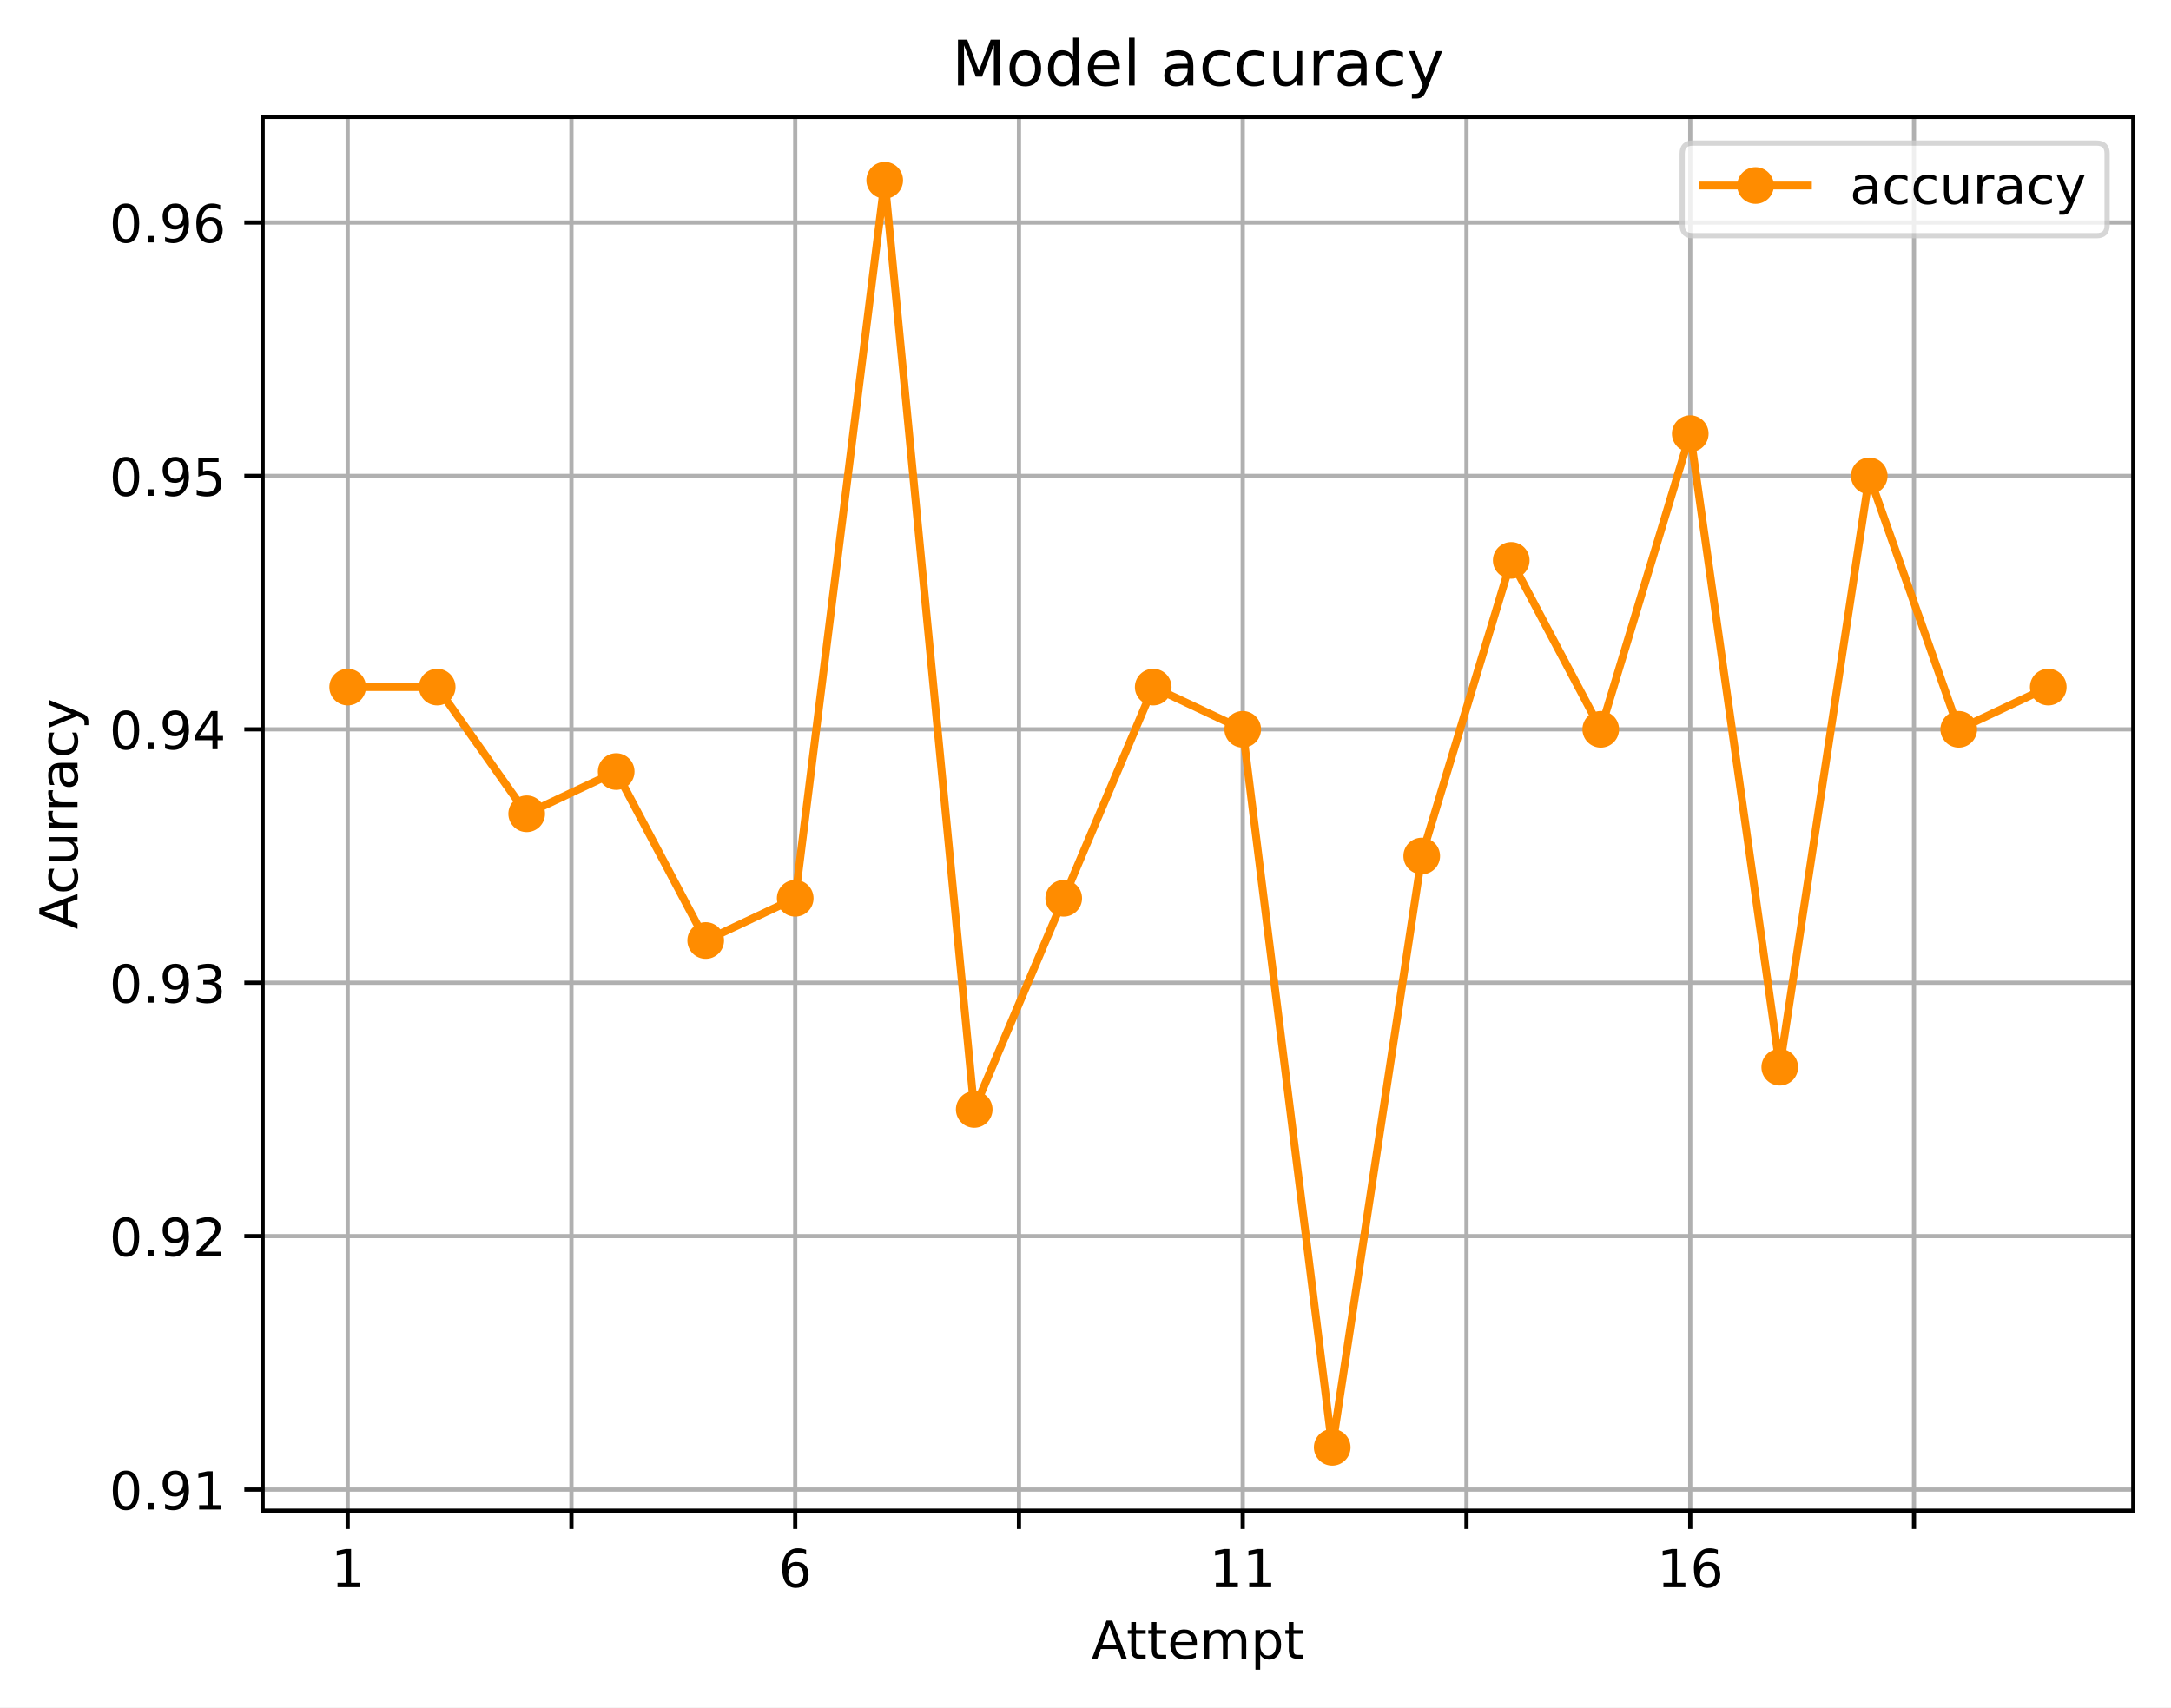
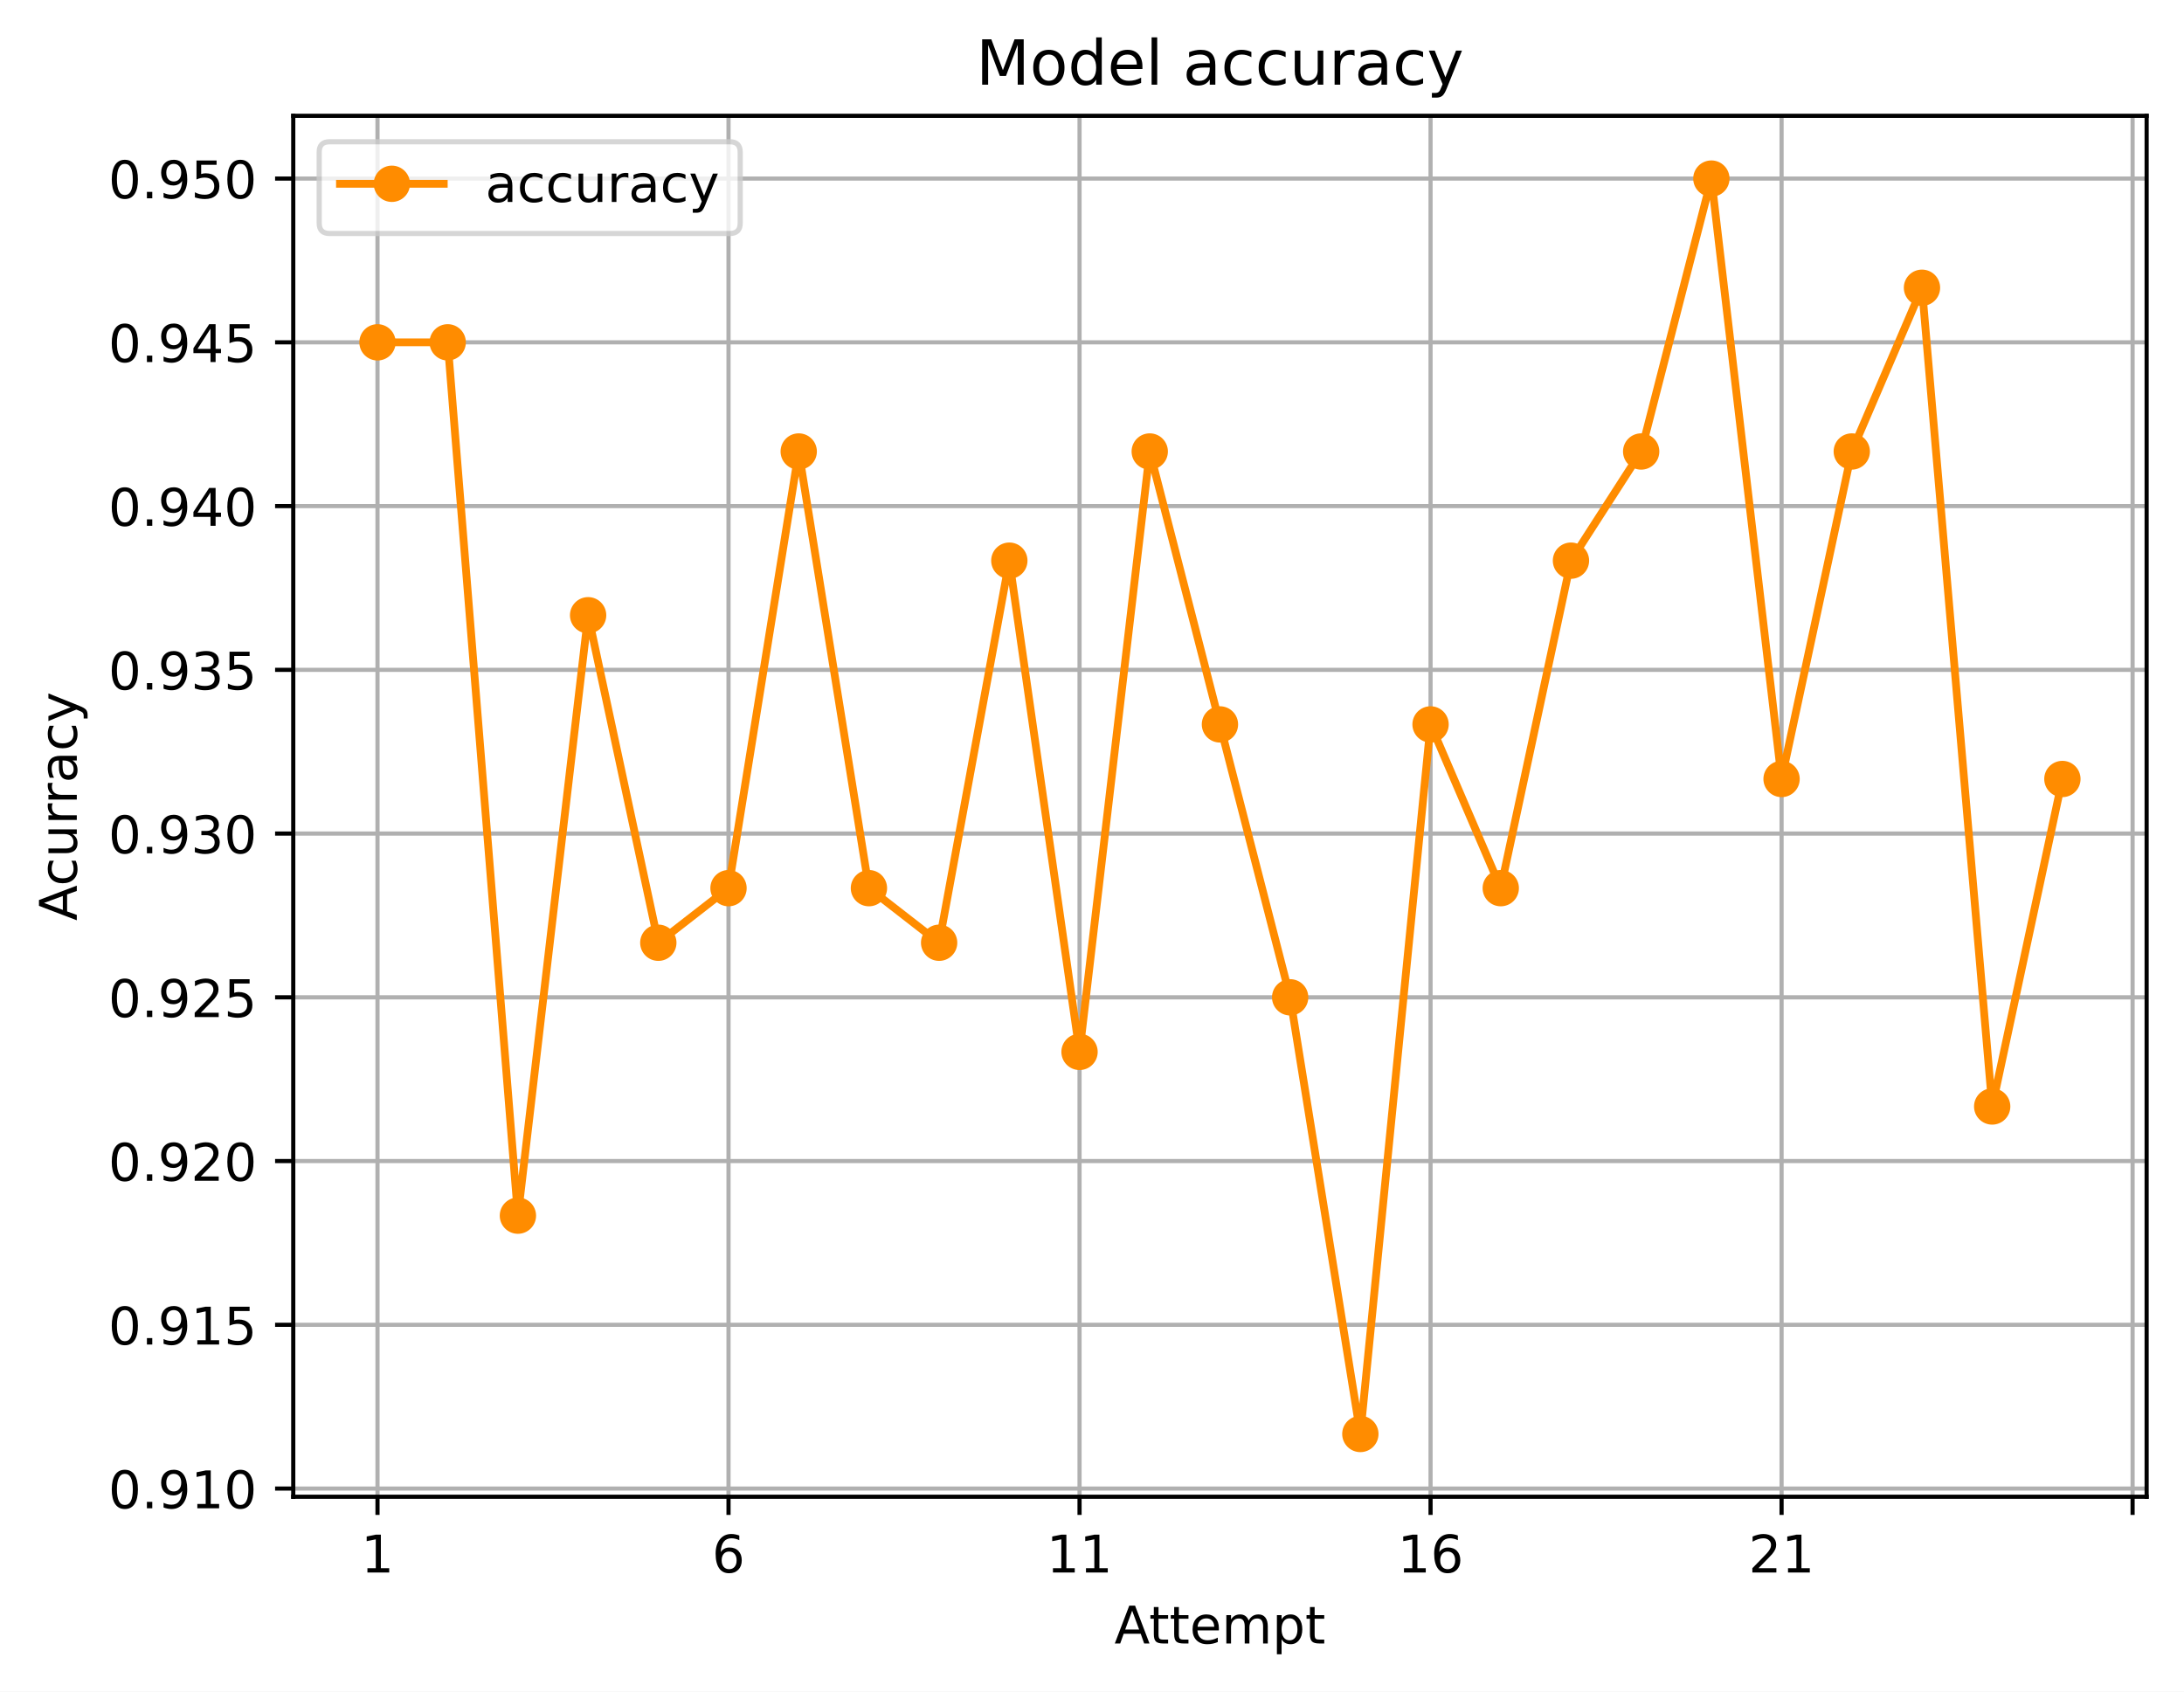
- <svg xmlns="http://www.w3.org/2000/svg" xmlns:xlink="http://www.w3.org/1999/xlink" width="414.464pt" height="325.986pt" viewBox="0 0 414.464 325.986" version="1.1">
+ <svg xmlns="http://www.w3.org/2000/svg" xmlns:xlink="http://www.w3.org/1999/xlink" width="420.826pt" height="325.986pt" viewBox="0 0 420.826 325.986" version="1.1">
  <defs>
    <style type="text/css">*{stroke-linejoin: round; stroke-linecap: butt}</style>
  </defs>
  <g id="figure_1">
    <g id="patch_1">
-       <path d="M 0 325.986  L 414.464 325.986  L 414.464 0  L 0 0  z " style="fill: #ffffff" />
+       <path d="M 0 325.986  L 420.826 325.986  L 420.826 0  L 0 0  z " style="fill: #ffffff" />
    </g>
    <g id="axes_1">
      <g id="patch_2">
-         <path d="M 50.144 288.43  L 407.264 288.43  L 407.264 22.318  L 50.144 22.318  z " style="fill: #ffffff" />
+         <path d="M 56.506 288.43  L 413.626 288.43  L 413.626 22.318  L 56.506 22.318  z " style="fill: #ffffff" />
      </g>
      <g id="matplotlib.axis_1">
        <g id="xtick_1">
          <g id="line2d_1">
-             <path d="M 66.376 288.43  L 66.376 22.318  " clip-path="url(#p075b3d9259)" style="fill: none; stroke: #b0b0b0; stroke-width: 0.8; stroke-linecap: square" />
+             <path d="M 72.739 288.43  L 72.739 22.318  " clip-path="url(#p41edab7255)" style="fill: none; stroke: #b0b0b0; stroke-width: 0.8; stroke-linecap: square" />
          </g>
          <g id="line2d_2">
            <defs>
-               <path id="mcced1c1864" d="M 0 0  L 0 3.5  " style="stroke: #000000; stroke-width: 0.8" />
+               <path id="m09be7377cf" d="M 0 0  L 0 3.5  " style="stroke: #000000; stroke-width: 0.8" />
            </defs>
            <g>
-               <use xlink:href="#mcced1c1864" x="66.376" y="288.43" style="stroke: #000000; stroke-width: 0.8" />
+               <use xlink:href="#m09be7377cf" x="72.739" y="288.43" style="stroke: #000000; stroke-width: 0.8" />
            </g>
          </g>
          <g id="text_1">
-             <g transform="translate(63.19523 303.0286) scale(0.1 -0.1)">
+             <g transform="translate(69.55773 303.0286) scale(0.1 -0.1)">
              <defs>
                <path id="DejaVuSans-31" d="M 794 531  L 1825 531  L 1825 4091  L 703 3866  L 703 4441  L 1819 4666  L 2450 4666  L 2450 531  L 3481 531  L 3481 0  L 794 0  L 794 531  z " transform="scale(0.015625)" />
              </defs>
              <use xlink:href="#DejaVuSans-31" />
            </g>
          </g>
        </g>
        <g id="xtick_2">
          <g id="line2d_3">
-             <path d="M 109.094 288.43  L 109.094 22.318  " clip-path="url(#p075b3d9259)" style="fill: none; stroke: #b0b0b0; stroke-width: 0.8; stroke-linecap: square" />
+             <path d="M 140.375 288.43  L 140.375 22.318  " clip-path="url(#p41edab7255)" style="fill: none; stroke: #b0b0b0; stroke-width: 0.8; stroke-linecap: square" />
          </g>
          <g id="line2d_4">
            <g>
-               <use xlink:href="#mcced1c1864" x="109.094" y="288.43" style="stroke: #000000; stroke-width: 0.8" />
+               <use xlink:href="#m09be7377cf" x="140.375" y="288.43" style="stroke: #000000; stroke-width: 0.8" />
+             </g>
+           </g>
+           <g id="text_2">
+             <g transform="translate(137.1941 303.0286) scale(0.1 -0.1)">
+               <defs>
+                 <path id="DejaVuSans-36" d="M 2113 2584  Q 1688 2584 1439 2293  Q 1191 2003 1191 1497  Q 1191 994 1439 701  Q 1688 409 2113 409  Q 2538 409 2786 701  Q 3034 994 3034 1497  Q 3034 2003 2786 2293  Q 2538 2584 2113 2584  z M 3366 4563  L 3366 3988  Q 3128 4100 2886 4159  Q 2644 4219 2406 4219  Q 1781 4219 1451 3797  Q 1122 3375 1075 2522  Q 1259 2794 1537 2939  Q 1816 3084 2150 3084  Q 2853 3084 3261 2657  Q 3669 2231 3669 1497  Q 3669 778 3244 343  Q 2819 -91 2113 -91  Q 1303 -91 875 529  Q 447 1150 447 2328  Q 447 3434 972 4092  Q 1497 4750 2381 4750  Q 2619 4750 2861 4703  Q 3103 4656 3366 4563  z " transform="scale(0.015625)" />
+               </defs>
+               <use xlink:href="#DejaVuSans-36" />
            </g>
          </g>
        </g>
        <g id="xtick_3">
          <g id="line2d_5">
-             <path d="M 151.812 288.43  L 151.812 22.318  " clip-path="url(#p075b3d9259)" style="fill: none; stroke: #b0b0b0; stroke-width: 0.8; stroke-linecap: square" />
+             <path d="M 208.012 288.43  L 208.012 22.318  " clip-path="url(#p41edab7255)" style="fill: none; stroke: #b0b0b0; stroke-width: 0.8; stroke-linecap: square" />
          </g>
          <g id="line2d_6">
            <g>
-               <use xlink:href="#mcced1c1864" x="151.812" y="288.43" style="stroke: #000000; stroke-width: 0.8" />
-             </g>
-           </g>
-           <g id="text_2">
-             <g transform="translate(148.6306 303.0286) scale(0.1 -0.1)">
-               <defs>
-                 <path id="DejaVuSans-36" d="M 2113 2584  Q 1688 2584 1439 2293  Q 1191 2003 1191 1497  Q 1191 994 1439 701  Q 1688 409 2113 409  Q 2538 409 2786 701  Q 3034 994 3034 1497  Q 3034 2003 2786 2293  Q 2538 2584 2113 2584  z M 3366 4563  L 3366 3988  Q 3128 4100 2886 4159  Q 2644 4219 2406 4219  Q 1781 4219 1451 3797  Q 1122 3375 1075 2522  Q 1259 2794 1537 2939  Q 1816 3084 2150 3084  Q 2853 3084 3261 2657  Q 3669 2231 3669 1497  Q 3669 778 3244 343  Q 2819 -91 2113 -91  Q 1303 -91 875 529  Q 447 1150 447 2328  Q 447 3434 972 4092  Q 1497 4750 2381 4750  Q 2619 4750 2861 4703  Q 3103 4656 3366 4563  z " transform="scale(0.015625)" />
-               </defs>
-               <use xlink:href="#DejaVuSans-36" />
+               <use xlink:href="#m09be7377cf" x="208.012" y="288.43" style="stroke: #000000; stroke-width: 0.8" />
+             </g>
+           </g>
+           <g id="text_3">
+             <g transform="translate(201.6492 303.0286) scale(0.1 -0.1)">
+               <use xlink:href="#DejaVuSans-31" />
+               <use xlink:href="#DejaVuSans-31" x="63.623" />
            </g>
          </g>
        </g>
        <g id="xtick_4">
          <g id="line2d_7">
-             <path d="M 194.53 288.43  L 194.53 22.318  " clip-path="url(#p075b3d9259)" style="fill: none; stroke: #b0b0b0; stroke-width: 0.8; stroke-linecap: square" />
+             <path d="M 275.648 288.43  L 275.648 22.318  " clip-path="url(#p41edab7255)" style="fill: none; stroke: #b0b0b0; stroke-width: 0.8; stroke-linecap: square" />
          </g>
          <g id="line2d_8">
            <g>
-               <use xlink:href="#mcced1c1864" x="194.53" y="288.43" style="stroke: #000000; stroke-width: 0.8" />
+               <use xlink:href="#m09be7377cf" x="275.648" y="288.43" style="stroke: #000000; stroke-width: 0.8" />
+             </g>
+           </g>
+           <g id="text_4">
+             <g transform="translate(269.2856 303.0286) scale(0.1 -0.1)">
+               <use xlink:href="#DejaVuSans-31" />
+               <use xlink:href="#DejaVuSans-36" x="63.623" />
            </g>
          </g>
        </g>
        <g id="xtick_5">
          <g id="line2d_9">
-             <path d="M 237.247 288.43  L 237.247 22.318  " clip-path="url(#p075b3d9259)" style="fill: none; stroke: #b0b0b0; stroke-width: 0.8; stroke-linecap: square" />
+             <path d="M 343.284 288.43  L 343.284 22.318  " clip-path="url(#p41edab7255)" style="fill: none; stroke: #b0b0b0; stroke-width: 0.8; stroke-linecap: square" />
          </g>
          <g id="line2d_10">
            <g>
-               <use xlink:href="#mcced1c1864" x="237.247" y="288.43" style="stroke: #000000; stroke-width: 0.8" />
-             </g>
-           </g>
-           <g id="text_3">
-             <g transform="translate(230.8848 303.0286) scale(0.1 -0.1)">
-               <use xlink:href="#DejaVuSans-31" />
+               <use xlink:href="#m09be7377cf" x="343.284" y="288.43" style="stroke: #000000; stroke-width: 0.8" />
+             </g>
+           </g>
+           <g id="text_5">
+             <g transform="translate(336.9219 303.0286) scale(0.1 -0.1)">
+               <defs>
+                 <path id="DejaVuSans-32" d="M 1228 531  L 3431 531  L 3431 0  L 469 0  L 469 531  Q 828 903 1448 1529  Q 2069 2156 2228 2338  Q 2531 2678 2651 2914  Q 2772 3150 2772 3378  Q 2772 3750 2511 3984  Q 2250 4219 1831 4219  Q 1534 4219 1204 4116  Q 875 4013 500 3803  L 500 4441  Q 881 4594 1212 4672  Q 1544 4750 1819 4750  Q 2544 4750 2975 4387  Q 3406 4025 3406 3419  Q 3406 3131 3298 2873  Q 3191 2616 2906 2266  Q 2828 2175 2409 1742  Q 1991 1309 1228 531  z " transform="scale(0.015625)" />
+               </defs>
+               <use xlink:href="#DejaVuSans-32" />
              <use xlink:href="#DejaVuSans-31" x="63.623" />
            </g>
          </g>
        </g>
        <g id="xtick_6">
          <g id="line2d_11">
-             <path d="M 279.965 288.43  L 279.965 22.318  " clip-path="url(#p075b3d9259)" style="fill: none; stroke: #b0b0b0; stroke-width: 0.8; stroke-linecap: square" />
+             <path d="M 410.921 288.43  L 410.921 22.318  " clip-path="url(#p41edab7255)" style="fill: none; stroke: #b0b0b0; stroke-width: 0.8; stroke-linecap: square" />
          </g>
          <g id="line2d_12">
            <g>
-               <use xlink:href="#mcced1c1864" x="279.965" y="288.43" style="stroke: #000000; stroke-width: 0.8" />
-             </g>
-           </g>
-         </g>
-         <g id="xtick_7">
-           <g id="line2d_13">
-             <path d="M 322.683 288.43  L 322.683 22.318  " clip-path="url(#p075b3d9259)" style="fill: none; stroke: #b0b0b0; stroke-width: 0.8; stroke-linecap: square" />
-           </g>
-           <g id="line2d_14">
-             <g>
-               <use xlink:href="#mcced1c1864" x="322.683" y="288.43" style="stroke: #000000; stroke-width: 0.8" />
-             </g>
-           </g>
-           <g id="text_4">
-             <g transform="translate(316.3202 303.0286) scale(0.1 -0.1)">
-               <use xlink:href="#DejaVuSans-31" />
-               <use xlink:href="#DejaVuSans-36" x="63.623" />
-             </g>
-           </g>
-         </g>
-         <g id="xtick_8">
-           <g id="line2d_15">
-             <path d="M 365.4 288.43  L 365.4 22.318  " clip-path="url(#p075b3d9259)" style="fill: none; stroke: #b0b0b0; stroke-width: 0.8; stroke-linecap: square" />
-           </g>
-           <g id="line2d_16">
-             <g>
-               <use xlink:href="#mcced1c1864" x="365.4" y="288.43" style="stroke: #000000; stroke-width: 0.8" />
-             </g>
-           </g>
-         </g>
-         <g id="text_5">
-           <g transform="translate(208.3694 316.7067) scale(0.1 -0.1)">
+               <use xlink:href="#m09be7377cf" x="410.921" y="288.43" style="stroke: #000000; stroke-width: 0.8" />
+             </g>
+           </g>
+         </g>
+         <g id="text_6">
+           <g transform="translate(214.7319 316.7067) scale(0.1 -0.1)">
            <defs>
              <path id="DejaVuSans-41" d="M 2188 4044  L 1331 1722  L 3047 1722  L 2188 4044  z M 1831 4666  L 2547 4666  L 4325 0  L 3669 0  L 3244 1197  L 1141 1197  L 716 0  L 50 0  L 1831 4666  z " transform="scale(0.015625)" />
              <path id="DejaVuSans-74" d="M 1172 4494  L 1172 3500  L 2356 3500  L 2356 3053  L 1172 3053  L 1172 1153  Q 1172 725 1289 603  Q 1406 481 1766 481  L 2356 481  L 2356 0  L 1766 0  Q 1100 0 847 248  Q 594 497 594 1153  L 594 3053  L 172 3053  L 172 3500  L 594 3500  L 594 4494  L 1172 4494  z " transform="scale(0.015625)" />
              <path id="DejaVuSans-65" d="M 3597 1894  L 3597 1613  L 953 1613  Q 991 1019 1311 708  Q 1631 397 2203 397  Q 2534 397 2845 478  Q 3156 559 3463 722  L 3463 178  Q 3153 47 2828 -22  Q 2503 -91 2169 -91  Q 1331 -91 842 396  Q 353 884 353 1716  Q 353 2575 817 3079  Q 1281 3584 2069 3584  Q 2775 3584 3186 3129  Q 3597 2675 3597 1894  z M 3022 2063  Q 3016 2534 2758 2815  Q 2500 3097 2075 3097  Q 1594 3097 1305 2825  Q 1016 2553 972 2059  L 3022 2063  z " transform="scale(0.015625)" />
              <path id="DejaVuSans-6d" d="M 3328 2828  Q 3544 3216 3844 3400  Q 4144 3584 4550 3584  Q 5097 3584 5394 3201  Q 5691 2819 5691 2113  L 5691 0  L 5113 0  L 5113 2094  Q 5113 2597 4934 2840  Q 4756 3084 4391 3084  Q 3944 3084 3684 2787  Q 3425 2491 3425 1978  L 3425 0  L 2847 0  L 2847 2094  Q 2847 2600 2669 2842  Q 2491 3084 2119 3084  Q 1678 3084 1418 2786  Q 1159 2488 1159 1978  L 1159 0  L 581 0  L 581 3500  L 1159 3500  L 1159 2956  Q 1356 3278 1631 3431  Q 1906 3584 2284 3584  Q 2666 3584 2933 3390  Q 3200 3197 3328 2828  z " transform="scale(0.015625)" />
              <path id="DejaVuSans-70" d="M 1159 525  L 1159 -1331  L 581 -1331  L 581 3500  L 1159 3500  L 1159 2969  Q 1341 3281 1617 3432  Q 1894 3584 2278 3584  Q 2916 3584 3314 3078  Q 3713 2572 3713 1747  Q 3713 922 3314 415  Q 2916 -91 2278 -91  Q 1894 -91 1617 61  Q 1341 213 1159 525  z M 3116 1747  Q 3116 2381 2855 2742  Q 2594 3103 2138 3103  Q 1681 3103 1420 2742  Q 1159 2381 1159 1747  Q 1159 1113 1420 752  Q 1681 391 2138 391  Q 2594 391 2855 752  Q 3116 1113 3116 1747  z " transform="scale(0.015625)" />
            </defs>
            <use xlink:href="#DejaVuSans-41" />
            <use xlink:href="#DejaVuSans-74" x="66.658" />
            <use xlink:href="#DejaVuSans-74" x="105.867" />
            <use xlink:href="#DejaVuSans-65" x="145.076" />
            <use xlink:href="#DejaVuSans-6d" x="206.6" />
            <use xlink:href="#DejaVuSans-70" x="304.012" />
            <use xlink:href="#DejaVuSans-74" x="367.488" />
          </g>
        </g>
      </g>
      <g id="matplotlib.axis_2">
        <g id="ytick_1">
-           <g id="line2d_17">
-             <path d="M 50.144 284.398  L 407.264 284.398  " clip-path="url(#p075b3d9259)" style="fill: none; stroke: #b0b0b0; stroke-width: 0.8; stroke-linecap: square" />
-           </g>
-           <g id="line2d_18">
+           <g id="line2d_13">
+             <path d="M 56.506 286.852  L 413.626 286.852  " clip-path="url(#p41edab7255)" style="fill: none; stroke: #b0b0b0; stroke-width: 0.8; stroke-linecap: square" />
+           </g>
+           <g id="line2d_14">
            <defs>
-               <path id="maeb5ce9a75" d="M 0 0  L -3.5 0  " style="stroke: #000000; stroke-width: 0.8" />
+               <path id="mab546ec33f" d="M 0 0  L -3.5 0  " style="stroke: #000000; stroke-width: 0.8" />
            </defs>
            <g>
-               <use xlink:href="#maeb5ce9a75" x="50.144" y="284.398" style="stroke: #000000; stroke-width: 0.8" />
-             </g>
-           </g>
-           <g id="text_6">
-             <g transform="translate(20.87813 288.1973) scale(0.1 -0.1)">
+               <use xlink:href="#mab546ec33f" x="56.506" y="286.852" style="stroke: #000000; stroke-width: 0.8" />
+             </g>
+           </g>
+           <g id="text_7">
+             <g transform="translate(20.87813 290.6516) scale(0.1 -0.1)">
              <defs>
                <path id="DejaVuSans-30" d="M 2034 4250  Q 1547 4250 1301 3770  Q 1056 3291 1056 2328  Q 1056 1369 1301 889  Q 1547 409 2034 409  Q 2525 409 2770 889  Q 3016 1369 3016 2328  Q 3016 3291 2770 3770  Q 2525 4250 2034 4250  z M 2034 4750  Q 2819 4750 3233 4129  Q 3647 3509 3647 2328  Q 3647 1150 3233 529  Q 2819 -91 2034 -91  Q 1250 -91 836 529  Q 422 1150 422 2328  Q 422 3509 836 4129  Q 1250 4750 2034 4750  z " transform="scale(0.015625)" />
                <path id="DejaVuSans-2e" d="M 684 794  L 1344 794  L 1344 0  L 684 0  L 684 794  z " transform="scale(0.015625)" />
                <path id="DejaVuSans-39" d="M 703 97  L 703 672  Q 941 559 1184 500  Q 1428 441 1663 441  Q 2288 441 2617 861  Q 2947 1281 2994 2138  Q 2813 1869 2534 1725  Q 2256 1581 1919 1581  Q 1219 1581 811 2004  Q 403 2428 403 3163  Q 403 3881 828 4315  Q 1253 4750 1959 4750  Q 2769 4750 3195 4129  Q 3622 3509 3622 2328  Q 3622 1225 3098 567  Q 2575 -91 1691 -91  Q 1453 -91 1209 -44  Q 966 3 703 97  z M 1959 2075  Q 2384 2075 2632 2365  Q 2881 2656 2881 3163  Q 2881 3666 2632 3958  Q 2384 4250 1959 4250  Q 1534 4250 1286 3958  Q 1038 3666 1038 3163  Q 1038 2656 1286 2365  Q 1534 2075 1959 2075  z " transform="scale(0.015625)" />
              </defs>
              <use xlink:href="#DejaVuSans-30" />
              <use xlink:href="#DejaVuSans-2e" x="63.623" />
              <use xlink:href="#DejaVuSans-39" x="95.41" />
              <use xlink:href="#DejaVuSans-31" x="159.033" />
+               <use xlink:href="#DejaVuSans-30" x="222.656" />
            </g>
          </g>
        </g>
        <g id="ytick_2">
+           <g id="line2d_15">
+             <path d="M 56.506 255.298  L 413.626 255.298  " clip-path="url(#p41edab7255)" style="fill: none; stroke: #b0b0b0; stroke-width: 0.8; stroke-linecap: square" />
+           </g>
+           <g id="line2d_16">
+             <g>
+               <use xlink:href="#mab546ec33f" x="56.506" y="255.298" style="stroke: #000000; stroke-width: 0.8" />
+             </g>
+           </g>
+           <g id="text_8">
+             <g transform="translate(20.87813 259.0968) scale(0.1 -0.1)">
+               <defs>
+                 <path id="DejaVuSans-35" d="M 691 4666  L 3169 4666  L 3169 4134  L 1269 4134  L 1269 2991  Q 1406 3038 1543 3061  Q 1681 3084 1819 3084  Q 2600 3084 3056 2656  Q 3513 2228 3513 1497  Q 3513 744 3044 326  Q 2575 -91 1722 -91  Q 1428 -91 1123 -41  Q 819 9 494 109  L 494 744  Q 775 591 1075 516  Q 1375 441 1709 441  Q 2250 441 2565 725  Q 2881 1009 2881 1497  Q 2881 1984 2565 2268  Q 2250 2553 1709 2553  Q 1456 2553 1204 2497  Q 953 2441 691 2322  L 691 4666  z " transform="scale(0.015625)" />
+               </defs>
+               <use xlink:href="#DejaVuSans-30" />
+               <use xlink:href="#DejaVuSans-2e" x="63.623" />
+               <use xlink:href="#DejaVuSans-39" x="95.41" />
+               <use xlink:href="#DejaVuSans-31" x="159.033" />
+               <use xlink:href="#DejaVuSans-35" x="222.656" />
+             </g>
+           </g>
+         </g>
+         <g id="ytick_3">
+           <g id="line2d_17">
+             <path d="M 56.506 223.743  L 413.626 223.743  " clip-path="url(#p41edab7255)" style="fill: none; stroke: #b0b0b0; stroke-width: 0.8; stroke-linecap: square" />
+           </g>
+           <g id="line2d_18">
+             <g>
+               <use xlink:href="#mab546ec33f" x="56.506" y="223.743" style="stroke: #000000; stroke-width: 0.8" />
+             </g>
+           </g>
+           <g id="text_9">
+             <g transform="translate(20.87813 227.542) scale(0.1 -0.1)">
+               <use xlink:href="#DejaVuSans-30" />
+               <use xlink:href="#DejaVuSans-2e" x="63.623" />
+               <use xlink:href="#DejaVuSans-39" x="95.41" />
+               <use xlink:href="#DejaVuSans-32" x="159.033" />
+               <use xlink:href="#DejaVuSans-30" x="222.656" />
+             </g>
+           </g>
+         </g>
+         <g id="ytick_4">
          <g id="line2d_19">
-             <path d="M 50.144 236.014  L 407.264 236.014  " clip-path="url(#p075b3d9259)" style="fill: none; stroke: #b0b0b0; stroke-width: 0.8; stroke-linecap: square" />
+             <path d="M 56.506 192.188  L 413.626 192.188  " clip-path="url(#p41edab7255)" style="fill: none; stroke: #b0b0b0; stroke-width: 0.8; stroke-linecap: square" />
          </g>
          <g id="line2d_20">
            <g>
-               <use xlink:href="#maeb5ce9a75" x="50.144" y="236.014" style="stroke: #000000; stroke-width: 0.8" />
-             </g>
-           </g>
-           <g id="text_7">
-             <g transform="translate(20.87813 239.8133) scale(0.1 -0.1)">
-               <defs>
-                 <path id="DejaVuSans-32" d="M 1228 531  L 3431 531  L 3431 0  L 469 0  L 469 531  Q 828 903 1448 1529  Q 2069 2156 2228 2338  Q 2531 2678 2651 2914  Q 2772 3150 2772 3378  Q 2772 3750 2511 3984  Q 2250 4219 1831 4219  Q 1534 4219 1204 4116  Q 875 4013 500 3803  L 500 4441  Q 881 4594 1212 4672  Q 1544 4750 1819 4750  Q 2544 4750 2975 4387  Q 3406 4025 3406 3419  Q 3406 3131 3298 2873  Q 3191 2616 2906 2266  Q 2828 2175 2409 1742  Q 1991 1309 1228 531  z " transform="scale(0.015625)" />
-               </defs>
+               <use xlink:href="#mab546ec33f" x="56.506" y="192.188" style="stroke: #000000; stroke-width: 0.8" />
+             </g>
+           </g>
+           <g id="text_10">
+             <g transform="translate(20.87813 195.9873) scale(0.1 -0.1)">
              <use xlink:href="#DejaVuSans-30" />
              <use xlink:href="#DejaVuSans-2e" x="63.623" />
              <use xlink:href="#DejaVuSans-39" x="95.41" />
              <use xlink:href="#DejaVuSans-32" x="159.033" />
-             </g>
-           </g>
-         </g>
-         <g id="ytick_3">
+               <use xlink:href="#DejaVuSans-35" x="222.656" />
+             </g>
+           </g>
+         </g>
+         <g id="ytick_5">
          <g id="line2d_21">
-             <path d="M 50.144 187.63  L 407.264 187.63  " clip-path="url(#p075b3d9259)" style="fill: none; stroke: #b0b0b0; stroke-width: 0.8; stroke-linecap: square" />
+             <path d="M 56.506 160.633  L 413.626 160.633  " clip-path="url(#p41edab7255)" style="fill: none; stroke: #b0b0b0; stroke-width: 0.8; stroke-linecap: square" />
          </g>
          <g id="line2d_22">
            <g>
-               <use xlink:href="#maeb5ce9a75" x="50.144" y="187.63" style="stroke: #000000; stroke-width: 0.8" />
-             </g>
-           </g>
-           <g id="text_8">
-             <g transform="translate(20.87813 191.4293) scale(0.1 -0.1)">
+               <use xlink:href="#mab546ec33f" x="56.506" y="160.633" style="stroke: #000000; stroke-width: 0.8" />
+             </g>
+           </g>
+           <g id="text_11">
+             <g transform="translate(20.87813 164.4325) scale(0.1 -0.1)">
              <defs>
                <path id="DejaVuSans-33" d="M 2597 2516  Q 3050 2419 3304 2112  Q 3559 1806 3559 1356  Q 3559 666 3084 287  Q 2609 -91 1734 -91  Q 1441 -91 1130 -33  Q 819 25 488 141  L 488 750  Q 750 597 1062 519  Q 1375 441 1716 441  Q 2309 441 2620 675  Q 2931 909 2931 1356  Q 2931 1769 2642 2001  Q 2353 2234 1838 2234  L 1294 2234  L 1294 2753  L 1863 2753  Q 2328 2753 2575 2939  Q 2822 3125 2822 3475  Q 2822 3834 2567 4026  Q 2313 4219 1838 4219  Q 1578 4219 1281 4162  Q 984 4106 628 3988  L 628 4550  Q 988 4650 1302 4700  Q 1616 4750 1894 4750  Q 2613 4750 3031 4423  Q 3450 4097 3450 3541  Q 3450 3153 3228 2886  Q 3006 2619 2597 2516  z " transform="scale(0.015625)" />
              </defs>
              <use xlink:href="#DejaVuSans-30" />
              <use xlink:href="#DejaVuSans-2e" x="63.623" />
              <use xlink:href="#DejaVuSans-39" x="95.41" />
              <use xlink:href="#DejaVuSans-33" x="159.033" />
-             </g>
-           </g>
-         </g>
-         <g id="ytick_4">
+               <use xlink:href="#DejaVuSans-30" x="222.656" />
+             </g>
+           </g>
+         </g>
+         <g id="ytick_6">
          <g id="line2d_23">
-             <path d="M 50.144 139.246  L 407.264 139.246  " clip-path="url(#p075b3d9259)" style="fill: none; stroke: #b0b0b0; stroke-width: 0.8; stroke-linecap: square" />
+             <path d="M 56.506 129.078  L 413.626 129.078  " clip-path="url(#p41edab7255)" style="fill: none; stroke: #b0b0b0; stroke-width: 0.8; stroke-linecap: square" />
          </g>
          <g id="line2d_24">
            <g>
-               <use xlink:href="#maeb5ce9a75" x="50.144" y="139.246" style="stroke: #000000; stroke-width: 0.8" />
-             </g>
-           </g>
-           <g id="text_9">
-             <g transform="translate(20.87813 143.0453) scale(0.1 -0.1)">
+               <use xlink:href="#mab546ec33f" x="56.506" y="129.078" style="stroke: #000000; stroke-width: 0.8" />
+             </g>
+           </g>
+           <g id="text_12">
+             <g transform="translate(20.87813 132.8777) scale(0.1 -0.1)">
+               <use xlink:href="#DejaVuSans-30" />
+               <use xlink:href="#DejaVuSans-2e" x="63.623" />
+               <use xlink:href="#DejaVuSans-39" x="95.41" />
+               <use xlink:href="#DejaVuSans-33" x="159.033" />
+               <use xlink:href="#DejaVuSans-35" x="222.656" />
+             </g>
+           </g>
+         </g>
+         <g id="ytick_7">
+           <g id="line2d_25">
+             <path d="M 56.506 97.524  L 413.626 97.524  " clip-path="url(#p41edab7255)" style="fill: none; stroke: #b0b0b0; stroke-width: 0.8; stroke-linecap: square" />
+           </g>
+           <g id="line2d_26">
+             <g>
+               <use xlink:href="#mab546ec33f" x="56.506" y="97.524" style="stroke: #000000; stroke-width: 0.8" />
+             </g>
+           </g>
+           <g id="text_13">
+             <g transform="translate(20.87813 101.3229) scale(0.1 -0.1)">
              <defs>
                <path id="DejaVuSans-34" d="M 2419 4116  L 825 1625  L 2419 1625  L 2419 4116  z M 2253 4666  L 3047 4666  L 3047 1625  L 3713 1625  L 3713 1100  L 3047 1100  L 3047 0  L 2419 0  L 2419 1100  L 313 1100  L 313 1709  L 2253 4666  z " transform="scale(0.015625)" />
              </defs>
              <use xlink:href="#DejaVuSans-30" />
              <use xlink:href="#DejaVuSans-2e" x="63.623" />
              <use xlink:href="#DejaVuSans-39" x="95.41" />
              <use xlink:href="#DejaVuSans-34" x="159.033" />
-             </g>
-           </g>
-         </g>
-         <g id="ytick_5">
-           <g id="line2d_25">
-             <path d="M 50.144 90.862  L 407.264 90.862  " clip-path="url(#p075b3d9259)" style="fill: none; stroke: #b0b0b0; stroke-width: 0.8; stroke-linecap: square" />
-           </g>
-           <g id="line2d_26">
-             <g>
-               <use xlink:href="#maeb5ce9a75" x="50.144" y="90.862" style="stroke: #000000; stroke-width: 0.8" />
-             </g>
-           </g>
-           <g id="text_10">
-             <g transform="translate(20.87813 94.66134) scale(0.1 -0.1)">
-               <defs>
-                 <path id="DejaVuSans-35" d="M 691 4666  L 3169 4666  L 3169 4134  L 1269 4134  L 1269 2991  Q 1406 3038 1543 3061  Q 1681 3084 1819 3084  Q 2600 3084 3056 2656  Q 3513 2228 3513 1497  Q 3513 744 3044 326  Q 2575 -91 1722 -91  Q 1428 -91 1123 -41  Q 819 9 494 109  L 494 744  Q 775 591 1075 516  Q 1375 441 1709 441  Q 2250 441 2565 725  Q 2881 1009 2881 1497  Q 2881 1984 2565 2268  Q 2250 2553 1709 2553  Q 1456 2553 1204 2497  Q 953 2441 691 2322  L 691 4666  z " transform="scale(0.015625)" />
-               </defs>
+               <use xlink:href="#DejaVuSans-30" x="222.656" />
+             </g>
+           </g>
+         </g>
+         <g id="ytick_8">
+           <g id="line2d_27">
+             <path d="M 56.506 65.969  L 413.626 65.969  " clip-path="url(#p41edab7255)" style="fill: none; stroke: #b0b0b0; stroke-width: 0.8; stroke-linecap: square" />
+           </g>
+           <g id="line2d_28">
+             <g>
+               <use xlink:href="#mab546ec33f" x="56.506" y="65.969" style="stroke: #000000; stroke-width: 0.8" />
+             </g>
+           </g>
+           <g id="text_14">
+             <g transform="translate(20.87813 69.76813) scale(0.1 -0.1)">
+               <use xlink:href="#DejaVuSans-30" />
+               <use xlink:href="#DejaVuSans-2e" x="63.623" />
+               <use xlink:href="#DejaVuSans-39" x="95.41" />
+               <use xlink:href="#DejaVuSans-34" x="159.033" />
+               <use xlink:href="#DejaVuSans-35" x="222.656" />
+             </g>
+           </g>
+         </g>
+         <g id="ytick_9">
+           <g id="line2d_29">
+             <path d="M 56.506 34.414  L 413.626 34.414  " clip-path="url(#p41edab7255)" style="fill: none; stroke: #b0b0b0; stroke-width: 0.8; stroke-linecap: square" />
+           </g>
+           <g id="line2d_30">
+             <g>
+               <use xlink:href="#mab546ec33f" x="56.506" y="34.414" style="stroke: #000000; stroke-width: 0.8" />
+             </g>
+           </g>
+           <g id="text_15">
+             <g transform="translate(20.87813 38.21334) scale(0.1 -0.1)">
              <use xlink:href="#DejaVuSans-30" />
              <use xlink:href="#DejaVuSans-2e" x="63.623" />
              <use xlink:href="#DejaVuSans-39" x="95.41" />
              <use xlink:href="#DejaVuSans-35" x="159.033" />
-             </g>
-           </g>
-         </g>
-         <g id="ytick_6">
-           <g id="line2d_27">
-             <path d="M 50.144 42.478  L 407.264 42.478  " clip-path="url(#p075b3d9259)" style="fill: none; stroke: #b0b0b0; stroke-width: 0.8; stroke-linecap: square" />
-           </g>
-           <g id="line2d_28">
-             <g>
-               <use xlink:href="#maeb5ce9a75" x="50.144" y="42.478" style="stroke: #000000; stroke-width: 0.8" />
-             </g>
-           </g>
-           <g id="text_11">
-             <g transform="translate(20.87813 46.27734) scale(0.1 -0.1)">
-               <use xlink:href="#DejaVuSans-30" />
-               <use xlink:href="#DejaVuSans-2e" x="63.623" />
-               <use xlink:href="#DejaVuSans-39" x="95.41" />
-               <use xlink:href="#DejaVuSans-36" x="159.033" />
-             </g>
-           </g>
-         </g>
-         <g id="text_12">
+               <use xlink:href="#DejaVuSans-30" x="222.656" />
+             </g>
+           </g>
+         </g>
+         <g id="text_16">
          <g transform="translate(14.79844 177.421) rotate(-90) scale(0.1 -0.1)">
            <defs>
              <path id="DejaVuSans-63" d="M 3122 3366  L 3122 2828  Q 2878 2963 2633 3030  Q 2388 3097 2138 3097  Q 1578 3097 1268 2742  Q 959 2388 959 1747  Q 959 1106 1268 751  Q 1578 397 2138 397  Q 2388 397 2633 464  Q 2878 531 3122 666  L 3122 134  Q 2881 22 2623 -34  Q 2366 -91 2075 -91  Q 1284 -91 818 406  Q 353 903 353 1747  Q 353 2603 823 3093  Q 1294 3584 2113 3584  Q 2378 3584 2631 3529  Q 2884 3475 3122 3366  z " transform="scale(0.015625)" />
              <path id="DejaVuSans-75" d="M 544 1381  L 544 3500  L 1119 3500  L 1119 1403  Q 1119 906 1312 657  Q 1506 409 1894 409  Q 2359 409 2629 706  Q 2900 1003 2900 1516  L 2900 3500  L 3475 3500  L 3475 0  L 2900 0  L 2900 538  Q 2691 219 2414 64  Q 2138 -91 1772 -91  Q 1169 -91 856 284  Q 544 659 544 1381  z M 1991 3584  L 1991 3584  z " transform="scale(0.015625)" />
              <path id="DejaVuSans-72" d="M 2631 2963  Q 2534 3019 2420 3045  Q 2306 3072 2169 3072  Q 1681 3072 1420 2755  Q 1159 2438 1159 1844  L 1159 0  L 581 0  L 581 3500  L 1159 3500  L 1159 2956  Q 1341 3275 1631 3429  Q 1922 3584 2338 3584  Q 2397 3584 2469 3576  Q 2541 3569 2628 3553  L 2631 2963  z " transform="scale(0.015625)" />
              <path id="DejaVuSans-61" d="M 2194 1759  Q 1497 1759 1228 1600  Q 959 1441 959 1056  Q 959 750 1161 570  Q 1363 391 1709 391  Q 2188 391 2477 730  Q 2766 1069 2766 1631  L 2766 1759  L 2194 1759  z M 3341 1997  L 3341 0  L 2766 0  L 2766 531  Q 2569 213 2275 61  Q 1981 -91 1556 -91  Q 1019 -91 701 211  Q 384 513 384 1019  Q 384 1609 779 1909  Q 1175 2209 1959 2209  L 2766 2209  L 2766 2266  Q 2766 2663 2505 2880  Q 2244 3097 1772 3097  Q 1472 3097 1187 3025  Q 903 2953 641 2809  L 641 3341  Q 956 3463 1253 3523  Q 1550 3584 1831 3584  Q 2591 3584 2966 3190  Q 3341 2797 3341 1997  z " transform="scale(0.015625)" />
              <path id="DejaVuSans-79" d="M 2059 -325  Q 1816 -950 1584 -1140  Q 1353 -1331 966 -1331  L 506 -1331  L 506 -850  L 844 -850  Q 1081 -850 1212 -737  Q 1344 -625 1503 -206  L 1606 56  L 191 3500  L 800 3500  L 1894 763  L 2988 3500  L 3597 3500  L 2059 -325  z " transform="scale(0.015625)" />
            </defs>
            <use xlink:href="#DejaVuSans-41" />
            <use xlink:href="#DejaVuSans-63" x="66.658" />
            <use xlink:href="#DejaVuSans-75" x="121.639" />
            <use xlink:href="#DejaVuSans-72" x="185.018" />
            <use xlink:href="#DejaVuSans-72" x="224.381" />
            <use xlink:href="#DejaVuSans-61" x="265.494" />
            <use xlink:href="#DejaVuSans-63" x="326.773" />
            <use xlink:href="#DejaVuSans-79" x="381.754" />
          </g>
        </g>
      </g>
-       <g id="line2d_29">
-         <path d="M 66.376 131.182  L 83.464 131.182  L 100.551 155.374  L 117.638 147.31  L 134.725 179.566  L 151.812 171.502  L 168.899 34.414  L 185.986 211.822  L 203.073 171.502  L 220.16 131.182  L 237.247 139.246  L 254.334 276.334  L 271.421 163.438  L 288.509 106.99  L 305.596 139.246  L 322.683 82.798  L 339.77 203.758  L 356.857 90.862  L 373.944 139.246  L 391.031 131.182  " clip-path="url(#p075b3d9259)" style="fill: none; stroke: #ff8c00; stroke-width: 1.5; stroke-linecap: square" />
+       <g id="line2d_31">
+         <path d="M 72.739 65.969  L 86.266 65.969  L 99.794 234.261  L 113.321 118.56  L 126.848 181.67  L 140.375 171.152  L 153.903 87.005  L 167.43 171.152  L 180.957 181.67  L 194.484 108.042  L 208.012 202.706  L 221.539 87.005  L 235.066 139.597  L 248.594 192.188  L 262.121 276.334  L 275.648 139.597  L 289.175 171.152  L 302.703 108.042  L 316.23 87.005  L 329.757 34.414  L 343.284 150.115  L 356.812 87.005  L 370.339 55.451  L 383.866 213.225  L 397.394 150.115  " clip-path="url(#p41edab7255)" style="fill: none; stroke: #ff8c00; stroke-width: 1.5; stroke-linecap: square" />
        <defs>
-           <path id="m08fdd49fde" d="M 0 3  C 0.796 3 1.559 2.684 2.121 2.121  C 2.684 1.559 3 0.796 3 0  C 3 -0.796 2.684 -1.559 2.121 -2.121  C 1.559 -2.684 0.796 -3 0 -3  C -0.796 -3 -1.559 -2.684 -2.121 -2.121  C -2.684 -1.559 -3 -0.796 -3 0  C -3 0.796 -2.684 1.559 -2.121 2.121  C -1.559 2.684 -0.796 3 0 3  z " style="stroke: #ff8c00" />
+           <path id="mc65da705e2" d="M 0 3  C 0.796 3 1.559 2.684 2.121 2.121  C 2.684 1.559 3 0.796 3 0  C 3 -0.796 2.684 -1.559 2.121 -2.121  C 1.559 -2.684 0.796 -3 0 -3  C -0.796 -3 -1.559 -2.684 -2.121 -2.121  C -2.684 -1.559 -3 -0.796 -3 0  C -3 0.796 -2.684 1.559 -2.121 2.121  C -1.559 2.684 -0.796 3 0 3  z " style="stroke: #ff8c00" />
        </defs>
-         <g clip-path="url(#p075b3d9259)">
-           <use xlink:href="#m08fdd49fde" x="66.376" y="131.182" style="fill: #ff8c00; stroke: #ff8c00" />
-           <use xlink:href="#m08fdd49fde" x="83.464" y="131.182" style="fill: #ff8c00; stroke: #ff8c00" />
-           <use xlink:href="#m08fdd49fde" x="100.551" y="155.374" style="fill: #ff8c00; stroke: #ff8c00" />
-           <use xlink:href="#m08fdd49fde" x="117.638" y="147.31" style="fill: #ff8c00; stroke: #ff8c00" />
-           <use xlink:href="#m08fdd49fde" x="134.725" y="179.566" style="fill: #ff8c00; stroke: #ff8c00" />
-           <use xlink:href="#m08fdd49fde" x="151.812" y="171.502" style="fill: #ff8c00; stroke: #ff8c00" />
-           <use xlink:href="#m08fdd49fde" x="168.899" y="34.414" style="fill: #ff8c00; stroke: #ff8c00" />
-           <use xlink:href="#m08fdd49fde" x="185.986" y="211.822" style="fill: #ff8c00; stroke: #ff8c00" />
-           <use xlink:href="#m08fdd49fde" x="203.073" y="171.502" style="fill: #ff8c00; stroke: #ff8c00" />
-           <use xlink:href="#m08fdd49fde" x="220.16" y="131.182" style="fill: #ff8c00; stroke: #ff8c00" />
-           <use xlink:href="#m08fdd49fde" x="237.247" y="139.246" style="fill: #ff8c00; stroke: #ff8c00" />
-           <use xlink:href="#m08fdd49fde" x="254.334" y="276.334" style="fill: #ff8c00; stroke: #ff8c00" />
-           <use xlink:href="#m08fdd49fde" x="271.421" y="163.438" style="fill: #ff8c00; stroke: #ff8c00" />
-           <use xlink:href="#m08fdd49fde" x="288.509" y="106.99" style="fill: #ff8c00; stroke: #ff8c00" />
-           <use xlink:href="#m08fdd49fde" x="305.596" y="139.246" style="fill: #ff8c00; stroke: #ff8c00" />
-           <use xlink:href="#m08fdd49fde" x="322.683" y="82.798" style="fill: #ff8c00; stroke: #ff8c00" />
-           <use xlink:href="#m08fdd49fde" x="339.77" y="203.758" style="fill: #ff8c00; stroke: #ff8c00" />
-           <use xlink:href="#m08fdd49fde" x="356.857" y="90.862" style="fill: #ff8c00; stroke: #ff8c00" />
-           <use xlink:href="#m08fdd49fde" x="373.944" y="139.246" style="fill: #ff8c00; stroke: #ff8c00" />
-           <use xlink:href="#m08fdd49fde" x="391.031" y="131.182" style="fill: #ff8c00; stroke: #ff8c00" />
+         <g clip-path="url(#p41edab7255)">
+           <use xlink:href="#mc65da705e2" x="72.739" y="65.969" style="fill: #ff8c00; stroke: #ff8c00" />
+           <use xlink:href="#mc65da705e2" x="86.266" y="65.969" style="fill: #ff8c00; stroke: #ff8c00" />
+           <use xlink:href="#mc65da705e2" x="99.794" y="234.261" style="fill: #ff8c00; stroke: #ff8c00" />
+           <use xlink:href="#mc65da705e2" x="113.321" y="118.56" style="fill: #ff8c00; stroke: #ff8c00" />
+           <use xlink:href="#mc65da705e2" x="126.848" y="181.67" style="fill: #ff8c00; stroke: #ff8c00" />
+           <use xlink:href="#mc65da705e2" x="140.375" y="171.152" style="fill: #ff8c00; stroke: #ff8c00" />
+           <use xlink:href="#mc65da705e2" x="153.903" y="87.005" style="fill: #ff8c00; stroke: #ff8c00" />
+           <use xlink:href="#mc65da705e2" x="167.43" y="171.152" style="fill: #ff8c00; stroke: #ff8c00" />
+           <use xlink:href="#mc65da705e2" x="180.957" y="181.67" style="fill: #ff8c00; stroke: #ff8c00" />
+           <use xlink:href="#mc65da705e2" x="194.484" y="108.042" style="fill: #ff8c00; stroke: #ff8c00" />
+           <use xlink:href="#mc65da705e2" x="208.012" y="202.706" style="fill: #ff8c00; stroke: #ff8c00" />
+           <use xlink:href="#mc65da705e2" x="221.539" y="87.005" style="fill: #ff8c00; stroke: #ff8c00" />
+           <use xlink:href="#mc65da705e2" x="235.066" y="139.597" style="fill: #ff8c00; stroke: #ff8c00" />
+           <use xlink:href="#mc65da705e2" x="248.594" y="192.188" style="fill: #ff8c00; stroke: #ff8c00" />
+           <use xlink:href="#mc65da705e2" x="262.121" y="276.334" style="fill: #ff8c00; stroke: #ff8c00" />
+           <use xlink:href="#mc65da705e2" x="275.648" y="139.597" style="fill: #ff8c00; stroke: #ff8c00" />
+           <use xlink:href="#mc65da705e2" x="289.175" y="171.152" style="fill: #ff8c00; stroke: #ff8c00" />
+           <use xlink:href="#mc65da705e2" x="302.703" y="108.042" style="fill: #ff8c00; stroke: #ff8c00" />
+           <use xlink:href="#mc65da705e2" x="316.23" y="87.005" style="fill: #ff8c00; stroke: #ff8c00" />
+           <use xlink:href="#mc65da705e2" x="329.757" y="34.414" style="fill: #ff8c00; stroke: #ff8c00" />
+           <use xlink:href="#mc65da705e2" x="343.284" y="150.115" style="fill: #ff8c00; stroke: #ff8c00" />
+           <use xlink:href="#mc65da705e2" x="356.812" y="87.005" style="fill: #ff8c00; stroke: #ff8c00" />
+           <use xlink:href="#mc65da705e2" x="370.339" y="55.451" style="fill: #ff8c00; stroke: #ff8c00" />
+           <use xlink:href="#mc65da705e2" x="383.866" y="213.225" style="fill: #ff8c00; stroke: #ff8c00" />
+           <use xlink:href="#mc65da705e2" x="397.394" y="150.115" style="fill: #ff8c00; stroke: #ff8c00" />
        </g>
      </g>
      <g id="patch_3">
-         <path d="M 50.144 288.43  L 50.144 22.318  " style="fill: none; stroke: #000000; stroke-width: 0.8; stroke-linejoin: miter; stroke-linecap: square" />
+         <path d="M 56.506 288.43  L 56.506 22.318  " style="fill: none; stroke: #000000; stroke-width: 0.8; stroke-linejoin: miter; stroke-linecap: square" />
      </g>
      <g id="patch_4">
-         <path d="M 407.264 288.43  L 407.264 22.318  " style="fill: none; stroke: #000000; stroke-width: 0.8; stroke-linejoin: miter; stroke-linecap: square" />
+         <path d="M 413.626 288.43  L 413.626 22.318  " style="fill: none; stroke: #000000; stroke-width: 0.8; stroke-linejoin: miter; stroke-linecap: square" />
      </g>
      <g id="patch_5">
-         <path d="M 50.144 288.43  L 407.264 288.43  " style="fill: none; stroke: #000000; stroke-width: 0.8; stroke-linejoin: miter; stroke-linecap: square" />
+         <path d="M 56.506 288.43  L 413.626 288.43  " style="fill: none; stroke: #000000; stroke-width: 0.8; stroke-linejoin: miter; stroke-linecap: square" />
      </g>
      <g id="patch_6">
-         <path d="M 50.144 22.318  L 407.264 22.318  " style="fill: none; stroke: #000000; stroke-width: 0.8; stroke-linejoin: miter; stroke-linecap: square" />
-       </g>
-       <g id="text_13">
-         <g transform="translate(181.7097 16.31812) scale(0.12 -0.12)">
+         <path d="M 56.506 22.318  L 413.626 22.318  " style="fill: none; stroke: #000000; stroke-width: 0.8; stroke-linejoin: miter; stroke-linecap: square" />
+       </g>
+       <g id="text_17">
+         <g transform="translate(188.0722 16.31812) scale(0.12 -0.12)">
          <defs>
            <path id="DejaVuSans-4d" d="M 628 4666  L 1569 4666  L 2759 1491  L 3956 4666  L 4897 4666  L 4897 0  L 4281 0  L 4281 4097  L 3078 897  L 2444 897  L 1241 4097  L 1241 0  L 628 0  L 628 4666  z " transform="scale(0.015625)" />
            <path id="DejaVuSans-6f" d="M 1959 3097  Q 1497 3097 1228 2736  Q 959 2375 959 1747  Q 959 1119 1226 758  Q 1494 397 1959 397  Q 2419 397 2687 759  Q 2956 1122 2956 1747  Q 2956 2369 2687 2733  Q 2419 3097 1959 3097  z M 1959 3584  Q 2709 3584 3137 3096  Q 3566 2609 3566 1747  Q 3566 888 3137 398  Q 2709 -91 1959 -91  Q 1206 -91 779 398  Q 353 888 353 1747  Q 353 2609 779 3096  Q 1206 3584 1959 3584  z " transform="scale(0.015625)" />
            <path id="DejaVuSans-64" d="M 2906 2969  L 2906 4863  L 3481 4863  L 3481 0  L 2906 0  L 2906 525  Q 2725 213 2448 61  Q 2172 -91 1784 -91  Q 1150 -91 751 415  Q 353 922 353 1747  Q 353 2572 751 3078  Q 1150 3584 1784 3584  Q 2172 3584 2448 3432  Q 2725 3281 2906 2969  z M 947 1747  Q 947 1113 1208 752  Q 1469 391 1925 391  Q 2381 391 2643 752  Q 2906 1113 2906 1747  Q 2906 2381 2643 2742  Q 2381 3103 1925 3103  Q 1469 3103 1208 2742  Q 947 2381 947 1747  z " transform="scale(0.015625)" />
            <path id="DejaVuSans-6c" d="M 603 4863  L 1178 4863  L 1178 0  L 603 0  L 603 4863  z " transform="scale(0.015625)" />
            <path id="DejaVuSans-20" transform="scale(0.015625)" />
          </defs>
          <use xlink:href="#DejaVuSans-4d" />
          <use xlink:href="#DejaVuSans-6f" x="86.279" />
          <use xlink:href="#DejaVuSans-64" x="147.461" />
          <use xlink:href="#DejaVuSans-65" x="210.938" />
          <use xlink:href="#DejaVuSans-6c" x="272.461" />
          <use xlink:href="#DejaVuSans-20" x="300.244" />
          <use xlink:href="#DejaVuSans-61" x="332.031" />
          <use xlink:href="#DejaVuSans-63" x="393.311" />
          <use xlink:href="#DejaVuSans-63" x="448.291" />
          <use xlink:href="#DejaVuSans-75" x="503.271" />
          <use xlink:href="#DejaVuSans-72" x="566.65" />
          <use xlink:href="#DejaVuSans-61" x="607.764" />
          <use xlink:href="#DejaVuSans-63" x="669.043" />
          <use xlink:href="#DejaVuSans-79" x="724.023" />
        </g>
      </g>
      <g id="legend_1">
        <g id="patch_7">
-           <path d="M 323.145 44.996  L 400.264 44.996  Q 402.264 44.996 402.264 42.996  L 402.264 29.318  Q 402.264 27.318 400.264 27.318  L 323.145 27.318  Q 321.145 27.318 321.145 29.318  L 321.145 42.996  Q 321.145 44.996 323.145 44.996  z " style="fill: #ffffff; opacity: 0.8; stroke: #cccccc; stroke-linejoin: miter" />
-         </g>
-         <g id="line2d_30">
-           <path d="M 325.145 35.417  L 335.145 35.417  L 345.145 35.417  " style="fill: none; stroke: #ff8c00; stroke-width: 1.5; stroke-linecap: square" />
+           <path d="M 63.506 44.996  L 140.625 44.996  Q 142.625 44.996 142.625 42.996  L 142.625 29.318  Q 142.625 27.318 140.625 27.318  L 63.506 27.318  Q 61.506 27.318 61.506 29.318  L 61.506 42.996  Q 61.506 44.996 63.506 44.996  z " style="fill: #ffffff; opacity: 0.8; stroke: #cccccc; stroke-linejoin: miter" />
+         </g>
+         <g id="line2d_32">
+           <path d="M 65.506 35.417  L 75.506 35.417  L 85.506 35.417  " style="fill: none; stroke: #ff8c00; stroke-width: 1.5; stroke-linecap: square" />
          <g>
-             <use xlink:href="#m08fdd49fde" x="335.145" y="35.417" style="fill: #ff8c00; stroke: #ff8c00" />
-           </g>
-         </g>
-         <g id="text_14">
-           <g transform="translate(353.145 38.91656) scale(0.1 -0.1)">
+             <use xlink:href="#mc65da705e2" x="75.506" y="35.417" style="fill: #ff8c00; stroke: #ff8c00" />
+           </g>
+         </g>
+         <g id="text_18">
+           <g transform="translate(93.50625 38.91656) scale(0.1 -0.1)">
            <use xlink:href="#DejaVuSans-61" />
            <use xlink:href="#DejaVuSans-63" x="61.279" />
            <use xlink:href="#DejaVuSans-63" x="116.26" />
            <use xlink:href="#DejaVuSans-75" x="171.24" />
            <use xlink:href="#DejaVuSans-72" x="234.619" />
            <use xlink:href="#DejaVuSans-61" x="275.732" />
            <use xlink:href="#DejaVuSans-63" x="337.012" />
            <use xlink:href="#DejaVuSans-79" x="391.992" />
          </g>
        </g>
      </g>
    </g>
  </g>
  <defs>
-     <clipPath id="p075b3d9259">
-       <rect x="50.144" y="22.318" width="357.12" height="266.112" />
+     <clipPath id="p41edab7255">
+       <rect x="56.506" y="22.318" width="357.12" height="266.112" />
    </clipPath>
  </defs>
</svg>
